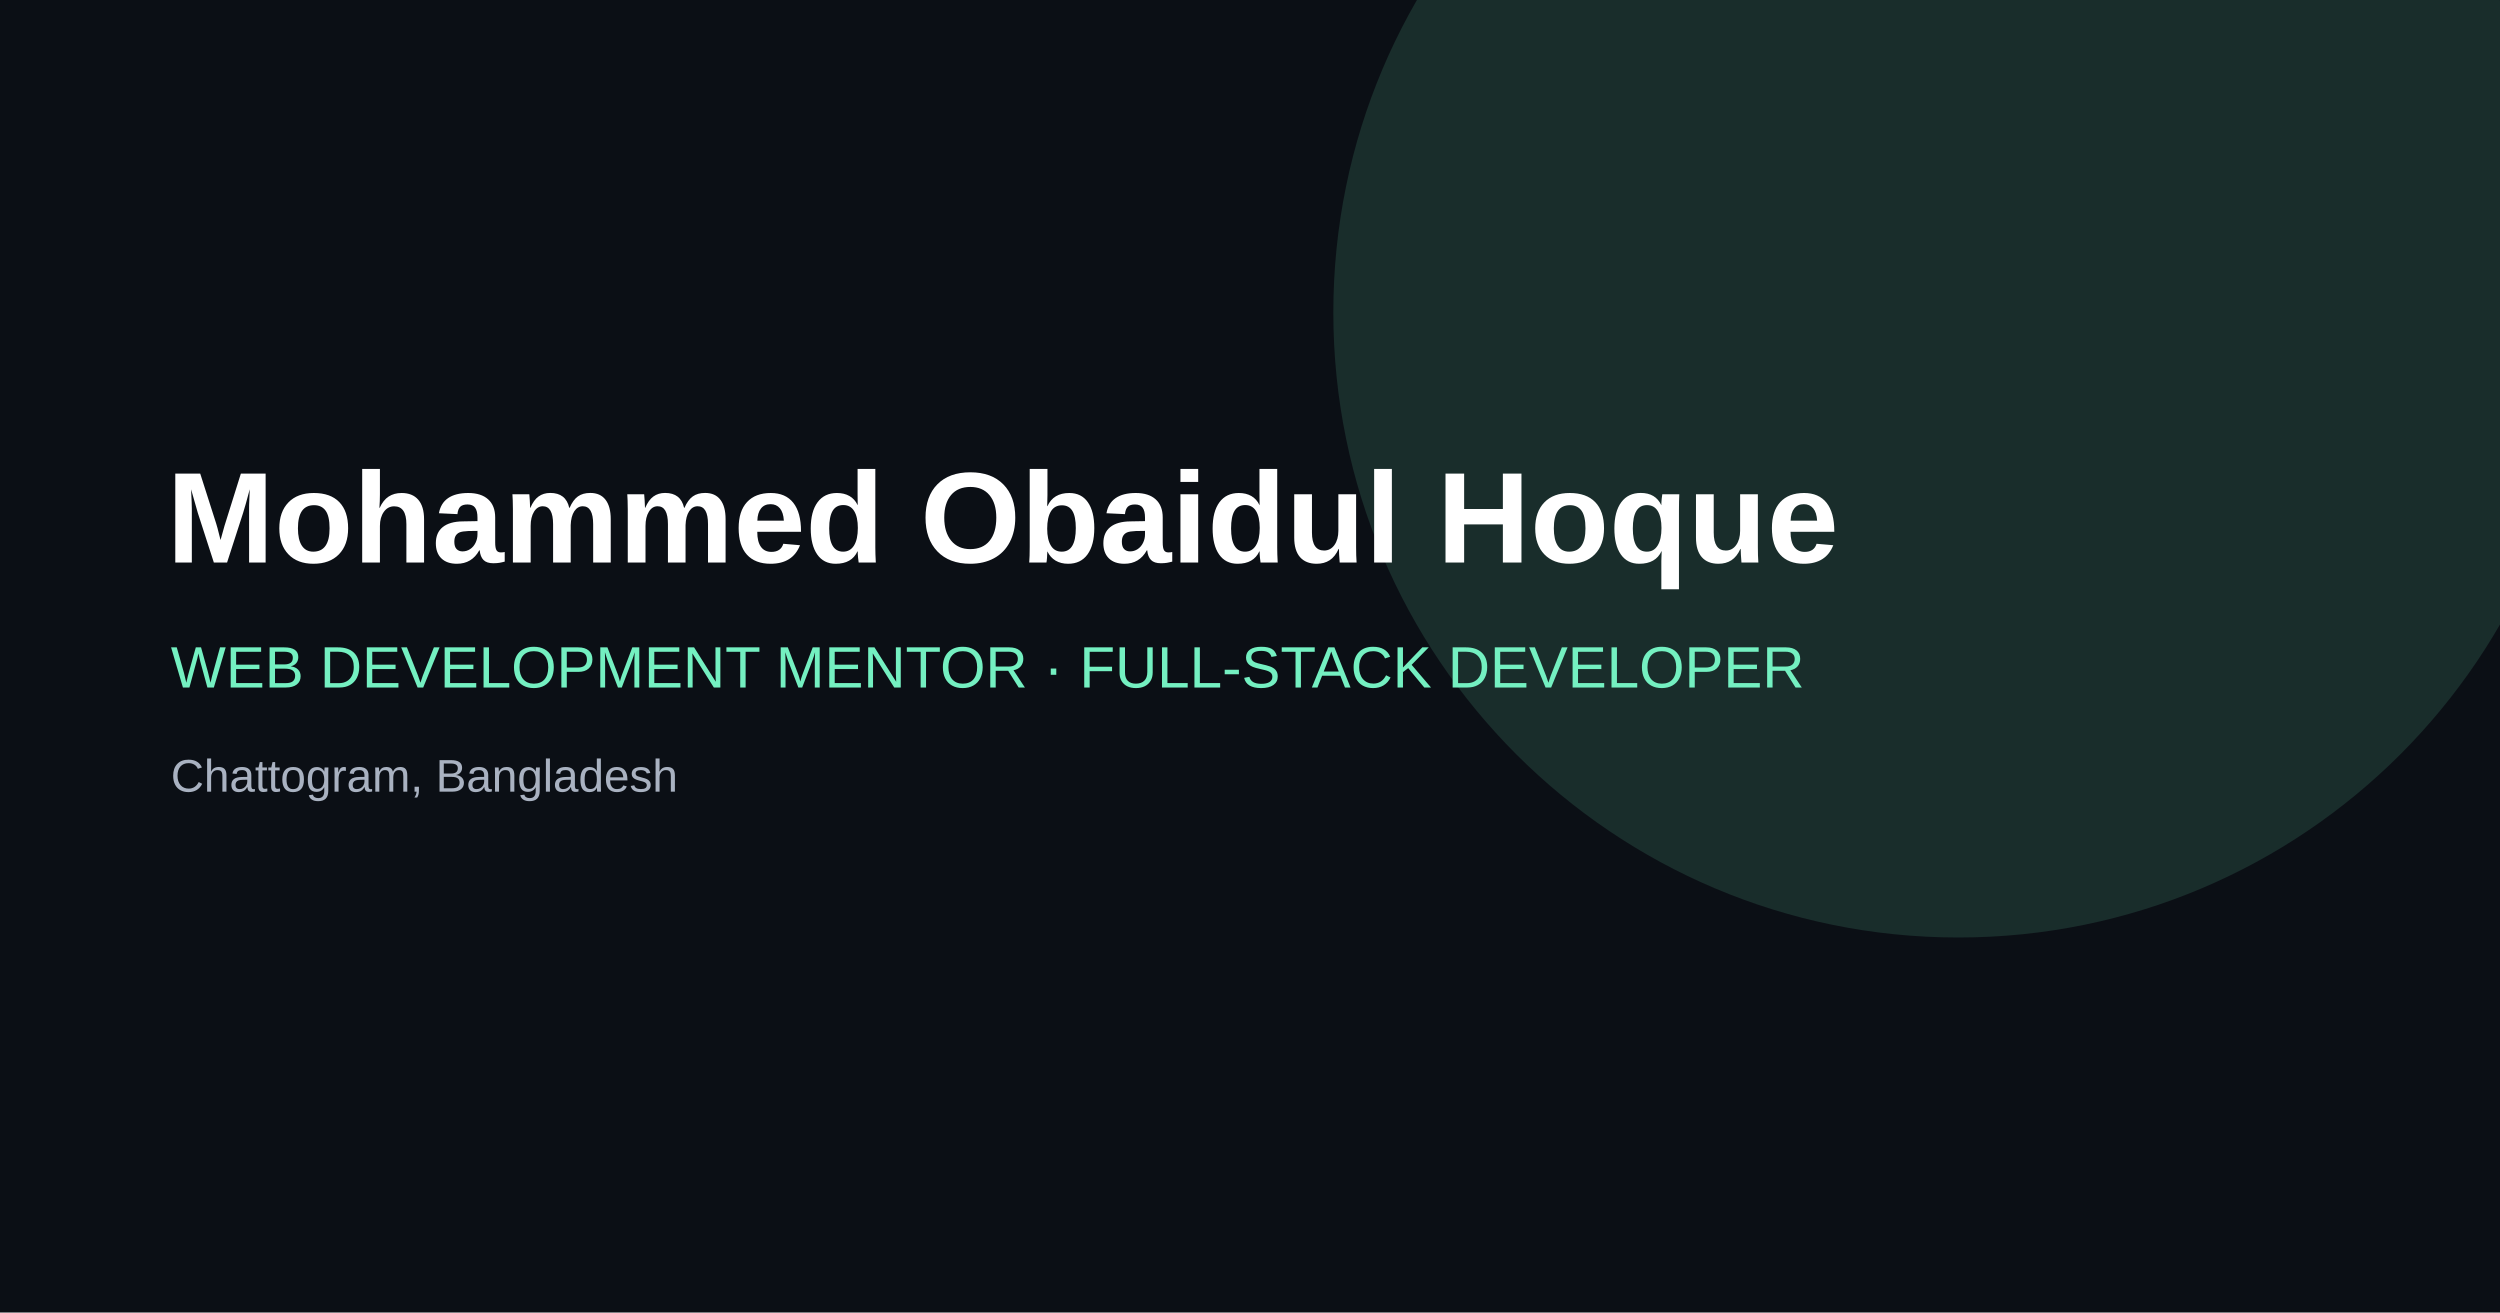
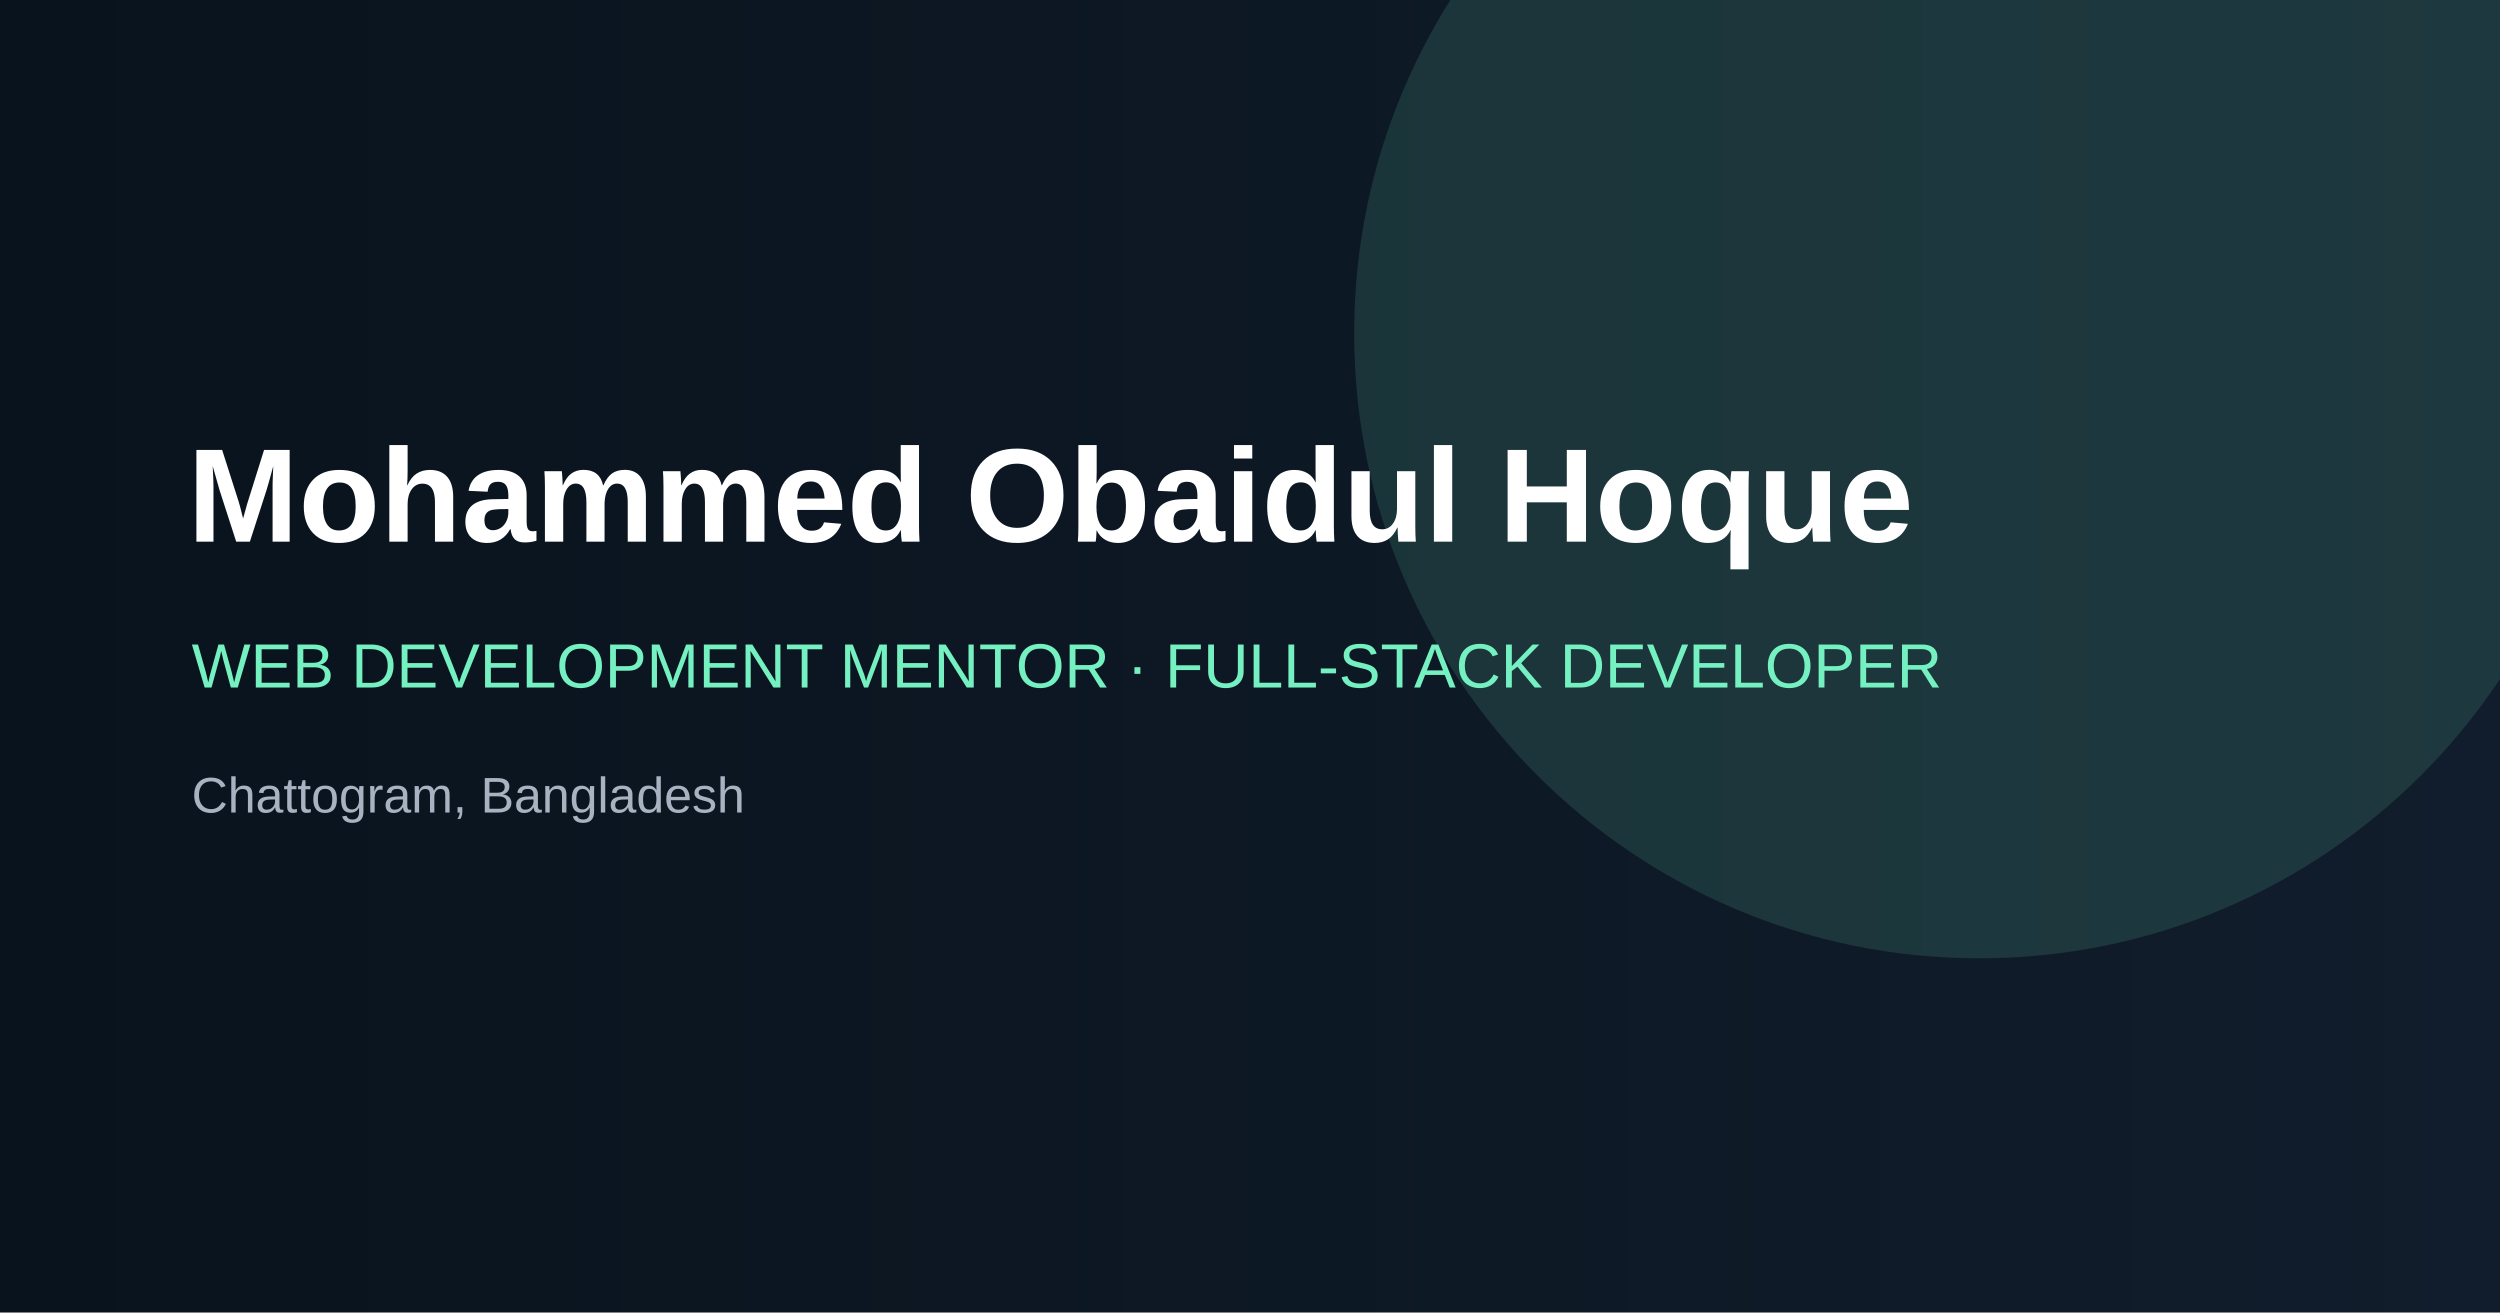
<svg xmlns="http://www.w3.org/2000/svg" width="1200" height="630">
-   <rect width="1200" height="630" fill="#0b0f15" />
-   <circle cx="940" cy="150" r="300" fill="#74f0c122" />
-   <text x="80" y="270" fill="#fff" font-family="Arial" font-size="62" font-weight="700">Mohammed Obaidul Hoque</text>
-   <text x="82" y="330" fill="#74f0c1" font-family="Arial" font-size="28">WEB DEVELOPMENT MENTOR · FULL-STACK DEVELOPER</text>
-   <text x="82" y="380" fill="#a9b2c1" font-family="Arial" font-size="22">Chattogram, Bangladesh</text>
+   <defs>
+     <linearGradient id="b">
+       <stop stop-color="#09131d" />
+       <stop offset="1" stop-color="#111d2c" />
+     </linearGradient>
+   </defs>
+   <rect width="1200" height="630" fill="url(#b)" />
+   <circle cx="950" cy="160" r="300" fill="#74f0c1" opacity=".13" />
+   <text x="90" y="260" fill="#fff" font-size="64" font-family="Arial" font-weight="800">Mohammed Obaidul Hoque</text>
+   <text x="92" y="330" fill="#74f0c1" font-size="30" font-family="Arial">WEB DEVELOPMENT MENTOR · FULL-STACK DEVELOPER</text>
+   <text x="92" y="390" fill="#a9b2c1" font-size="24" font-family="Arial">Chattogram, Bangladesh</text>
</svg>
